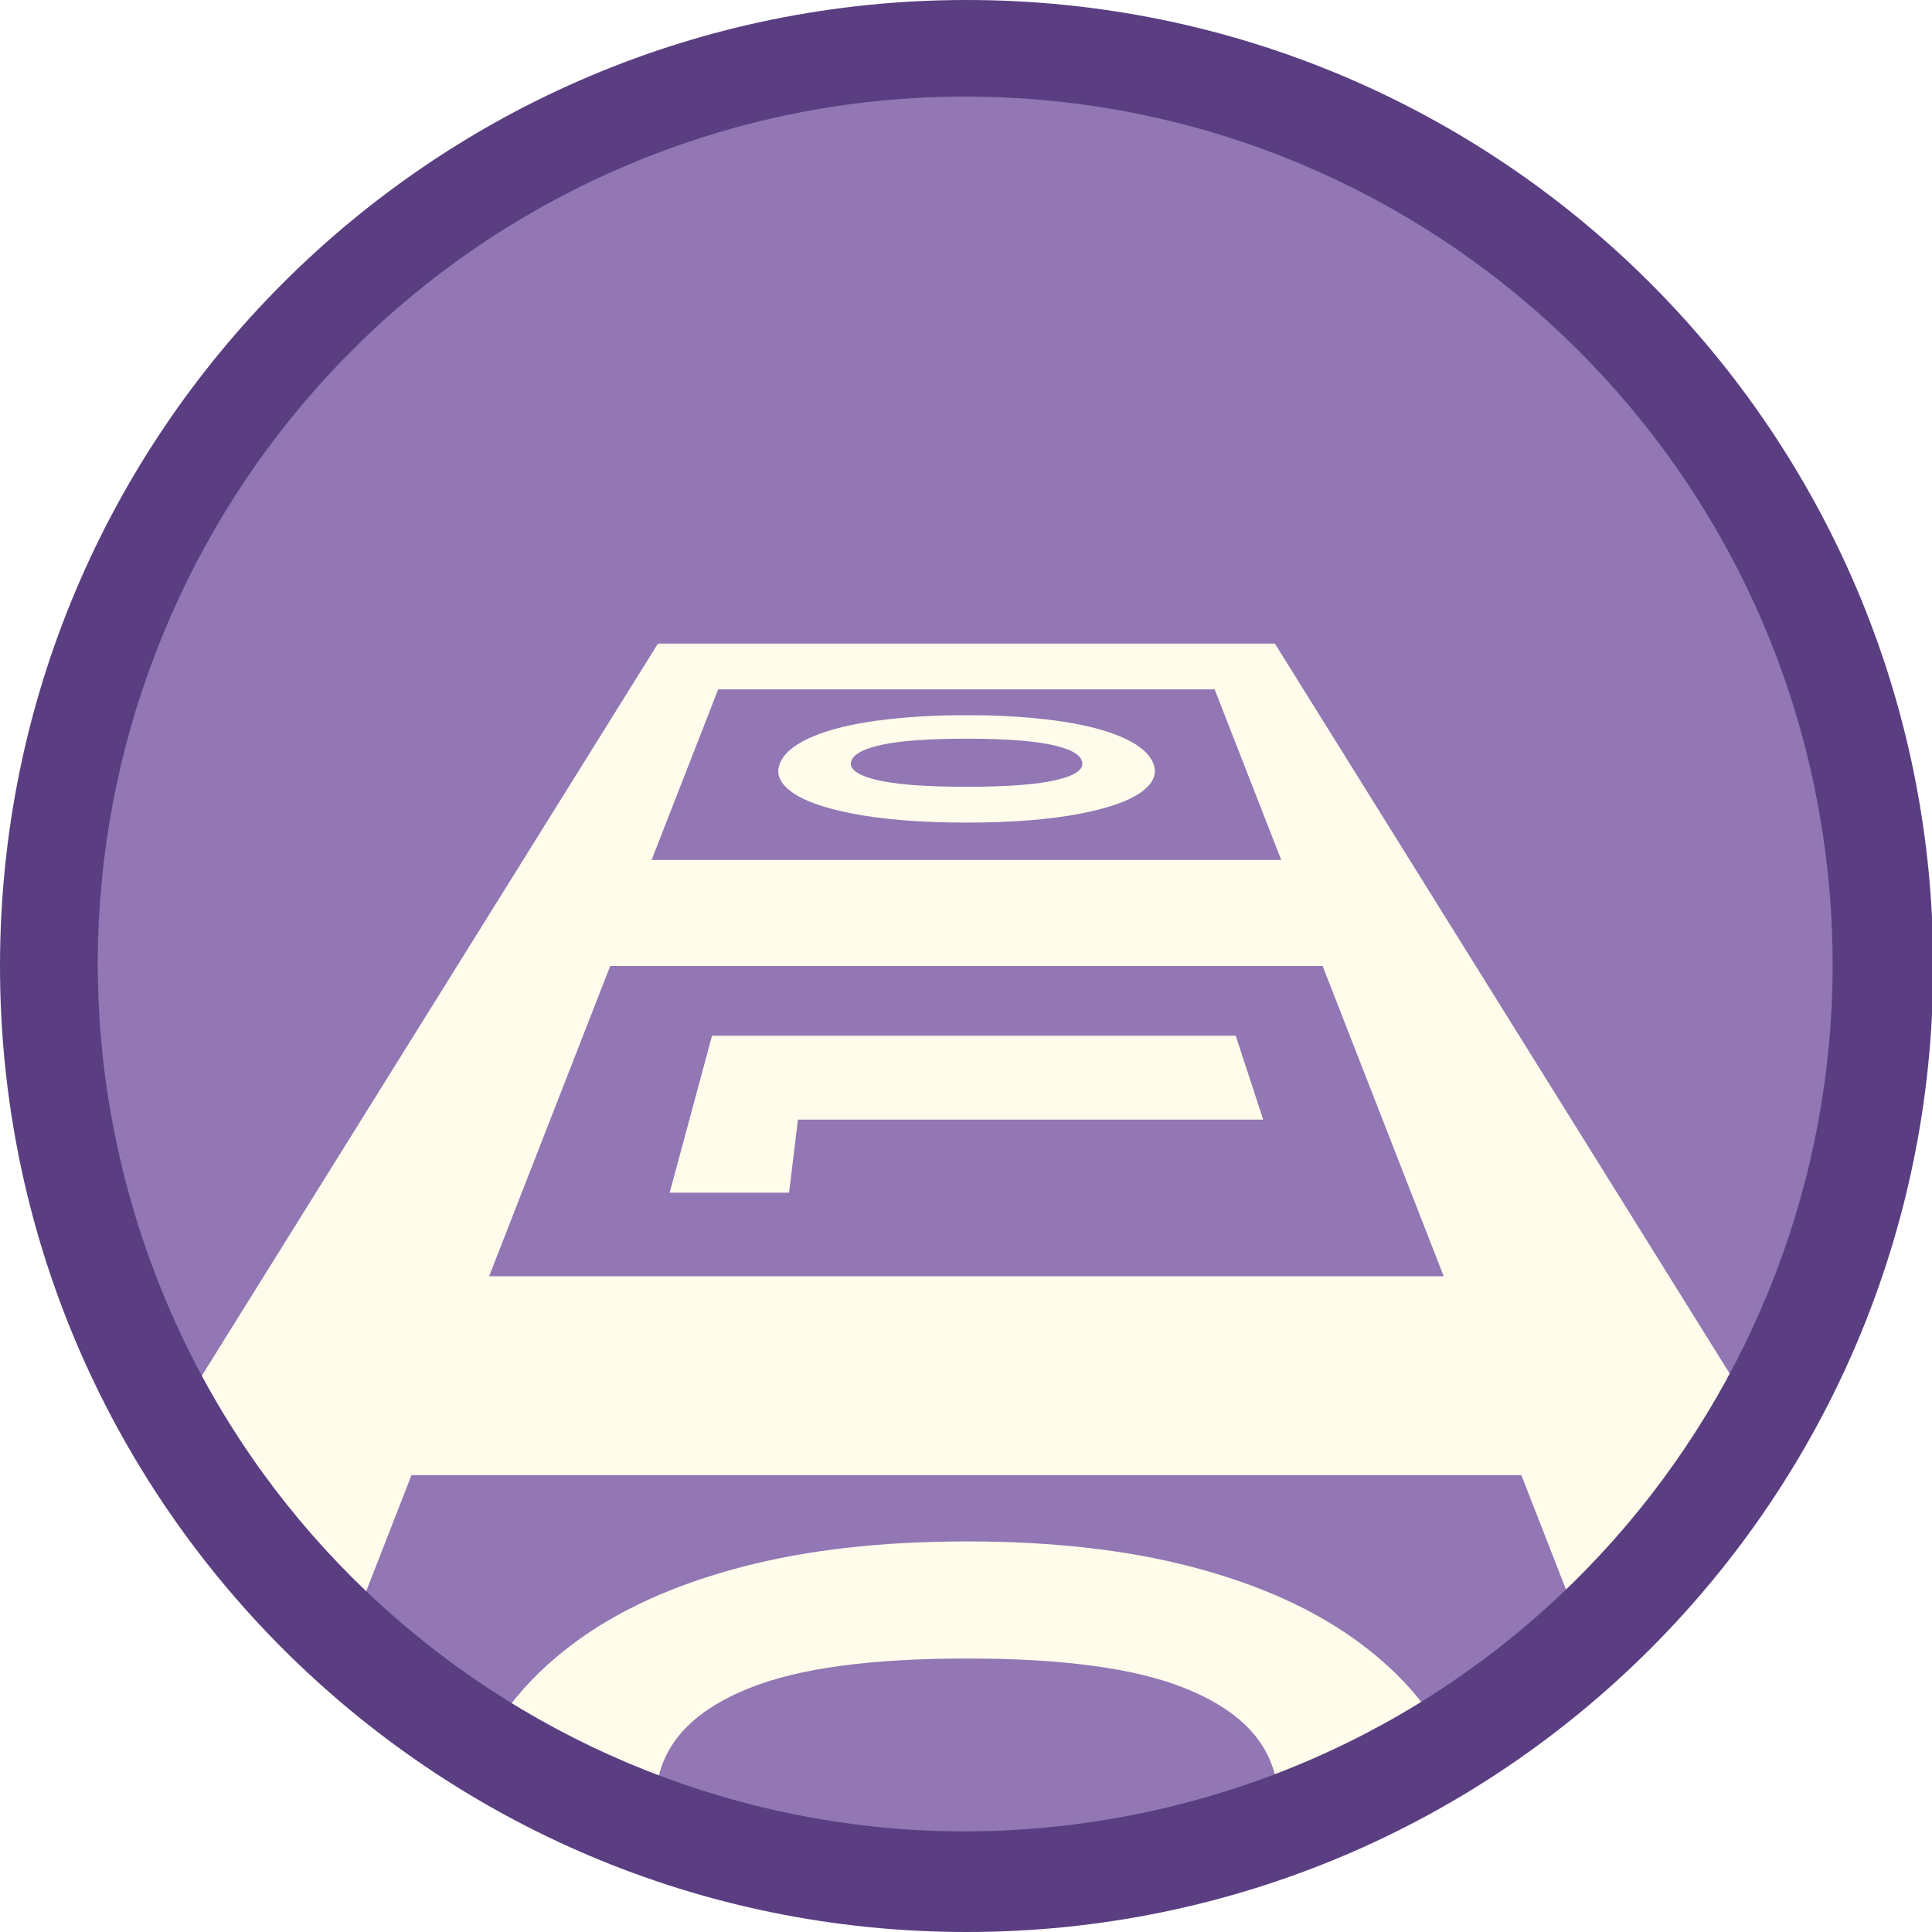
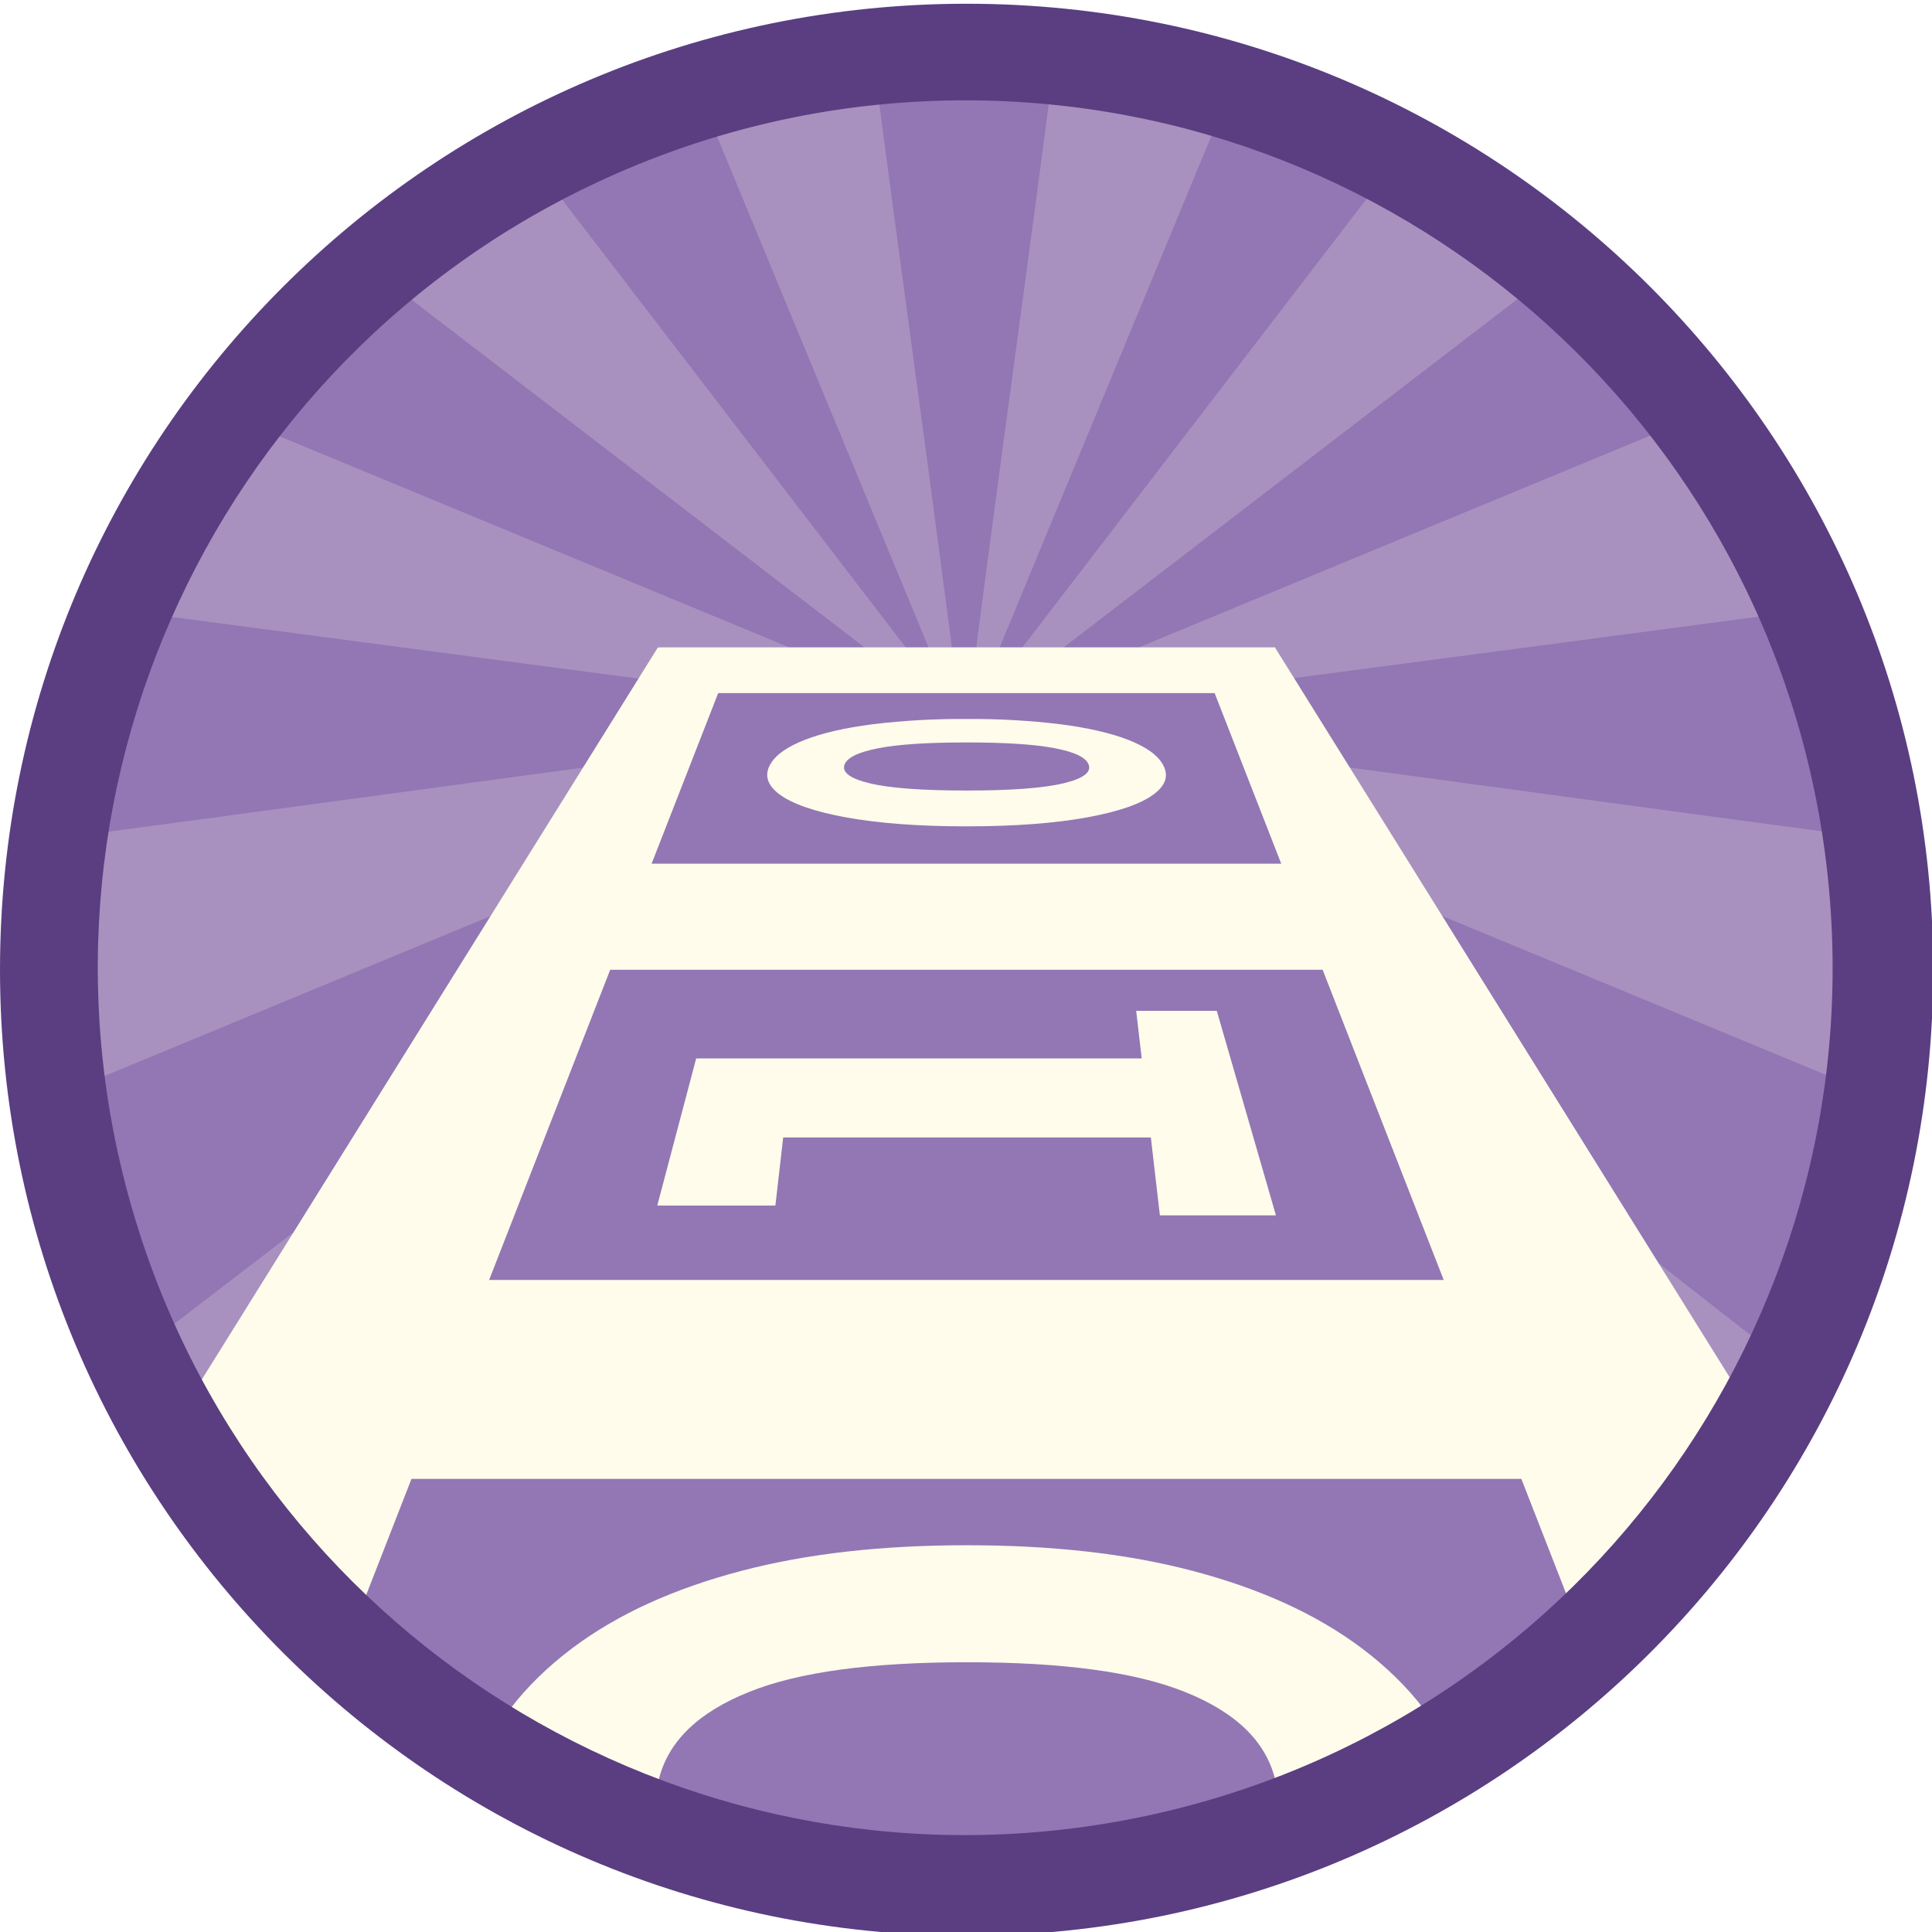
<svg xmlns="http://www.w3.org/2000/svg" viewBox="0 0 800 800" width="800" height="800">
  <defs>
-     <style>.prefix__cls-2{fill:#fffceb}</style>
+     <style>.cls-1{fill:#9277b4;}.cls-2{opacity:0.2;}.cls-3{fill:#fffceb;}.cls-4{fill:#5a3e81;}</style>
  </defs>
-   <g id="prefix__Layer_2" data-name="Layer 2">
-     <g id="prefix__Layer_1-2" data-name="Layer 1">
-       <path d="M400.33 780a379.17 379.17 0 11148-29.86 378.07 378.07 0 01-148 29.86z" fill="#9277b4" />
-       <path class="prefix__cls-2" d="M301.6 274.65L141.47 684.92l-69.98-95.86L272.44 266.5l29.16 8.15zM498.74 274.65l160.14 410.27 69.98-95.86L527.91 266.5l-29.17 8.15z" />
-       <path class="prefix__cls-2" d="M533.8 285.45H267l6-18.95h254.8l6 18.95zM570.45 400h-340.1l7.65-43.91h324.8l7.65 43.91zM649.55 610.82h-498.3l11.2-82.36h475.9l11.2 82.36zM473.41 327.36c-5 3.93-13.61 7.14-26 9.53-12.7 2.47-28.52 3.73-47.2 3.73s-34.49-1.26-47.2-3.73c-12.35-2.39-21-5.6-25.95-9.53-4.75-3.75-5.91-7.82-3.72-12.15 2.07-4.09 6.72-7.56 13.8-10.47q10.21-4.19 26.36-6.39a270.29 270.29 0 0136.71-2.18 270.34 270.34 0 0136.79 2.18q16.15 2.22 26.35 6.39c7.08 2.91 11.73 6.38 13.8 10.47 2.16 4.33 1.01 8.4-3.74 12.15zm-38.71-19.1c-7.73-1.59-19.17-2.38-34.45-2.38s-26.72.79-34.44 2.38c-7.9 1.62-12.38 3.92-13.34 6.95s2.26 5.66 9.88 7.58c7.81 2 20.49 3 37.9 3s30.1-1 37.9-3c7.62-1.92 10.86-4.47 9.88-7.58s-5.43-5.33-13.33-6.95zM294.84 428.87h216.85l11.37 34.75H330.41l-3.67 30.24h-49.45zM504.19 778.2c20.11-10.89 27.87-25.12 24-42.18-3.72-16.33-16.36-28.51-37.6-37-20.55-8.24-50.46-12.27-90.18-12.27s-69.62 4-90.18 12.27c-21.23 8.51-33.88 20.69-37.6 37-3.88 17.06 3.89 31.29 24 42.18L194.82 736c8-22 22.25-40.15 42.19-55.13 18.83-14.14 42.14-24.67 70.06-32 27.08-7.11 58-10.6 93.33-10.6s66.26 3.49 93.33 10.6c27.93 7.34 51.24 17.87 70.06 32 20 15 34.15 33.15 42.19 55.13z" />
-       <path d="M400.25 40A359.14 359.14 0 11260 68.28 358.12 358.12 0 01400.25 40m0-40C179.2 0 0 179.09 0 400s179.2 400 400.25 400S800.5 620.91 800.5 400 621.3 0 400.25 0z" fill="#5a3e81" />
+   <g id="Layer_2" data-name="Layer 2">
+     <g id="Layer_1-2" data-name="Layer 1">
+       <path class="cls-1" d="M400.33,781.55a379.17,379.17,0,1,1,148-29.86A378.07,378.07,0,0,1,400.33,781.55Z" />
+       <g class="cls-2">
+         <path class="cls-3" d="M349.51,678.58c15.15-115.73,31-231.36,46.21-347.07,3.39-25.86-4.38-33.64-30.24-30.25-106.57,14-232.85,31.51-339.41,45.63-14.47,35.84-3.54,69.93-6.55,108.49L372.23,309.3l3.39,6L42.43,571c4.65,18,16.13,31.23,23.45,48.54,14.17,20.11,32,29.17,47.59,51.29L381.62,321.38l6,3.32C322,483.4,279.39,586.23,212.78,747.17c19.21,12.65,27.22,18.46,48.61,27.5,24.67,10.43,48.94,1.74,75,6.72C343.87,721.31,341.65,738.6,349.51,678.58Z" />
+         <path class="cls-3" d="M360.72,17.32c-19.63-1.64-17.66-11.86-42.34-1.43-21.38,9-12.51,3.19-31.71,15.83,66.61,160.94,33.19,80.19,98.88,238.89l-6,3.32C281.75,146.5,307.44,180,209.1,51.83,190.89,66.69,190.89,61.64,172,73.36c-15.48,15-10.76,8.84-28.31,30.22L373.52,280l-3.39,6L80.77,166.18c-13.21,38.51-28.46,43.24-37.08,85.65Q203.53,273,363.38,294.05c25.86,3.39,33.63-4.39,30.23-30.24-15.19-115.72-17.74-130.76-32.89-246.49C352.86-42.7,368.16,77.4,360.72,17.32Z" />
+         <path class="cls-3" d="M464.07,781.39c26.1-5,50.37,3.71,75.05-6.72,21.38-9,29.39-14.85,48.6-27.5C521.11,586.23,478.54,483.4,412.85,324.7l6-3.32L687,670.85c15.63-22.12,23.71-32.81,37.89-52.93,7.32-17.3,19.07-28.7,23.72-46.73C633.16,482.57,539.81,403.54,424.88,315.34c1.14-2,2.27-4,3.39-6L781,455.38c-3-38.56,7.92-72.65-6.54-108.49C667.88,332.77,541.6,315.24,435,301.26c-25.86-3.39-33.64,4.39-30.24,30.25C420,447.22,435.85,562.85,451,678.58,458.85,738.6,456.64,721.31,464.07,781.39Z" />
+         <path class="cls-3" d="M437.68,17.32C422.53,133.05,420,148.09,404.79,263.81c-3.4,25.85,4.38,33.63,30.24,30.24q159.86-21,319.68-42.22c-8.62-42.41-23.87-47.14-37.08-85.65L428.27,286c-1.12-2-2.25-4-3.39-6L654.75,103.58c-17.54-21.38-12.82-15.2-28.31-30.22-18.93-11.72-18.93-6.67-37.14-21.53L418.88,273.93l-6-3.32c65.69-158.7,32.27-78,98.89-238.89C492.53,19.08,501.4,24.93,480,15.89c-24.68-10.43-22.71-.21-42.34,1.43C430.24,77.4,445.54-42.7,437.68,17.32Z" />
+       </g>
+       <polyline class="cls-1" points="123.85 598.79 283.82 277.52 510.94 277.52 681.13 650.54 593.09 729.21 477.63 768.04 362.95 779.75 252.32 751.7 169.35 709.79 100.91 646.9" />
+       <polygon class="cls-3" points="301.6 276.2 141.47 686.47 71.49 590.61 272.44 268.05 301.6 276.2" />
+       <polygon class="cls-3" points="498.74 276.2 658.88 686.47 728.86 590.61 527.91 268.05 498.74 276.2" />
+       <polygon class="cls-3" points="533.8 287 267 287 273 268.05 527.8 268.05 533.8 287" />
+       <polygon class="cls-3" points="570.45 401.55 230.35 401.55 238 357.64 562.8 357.64 570.45 401.55" />
+       <polygon class="cls-3" points="649.55 612.37 151.25 612.37 162.45 530.01 638.35 530.01 649.55 612.37" />
+       <path class="cls-3" d="M477.72,328.91c-5.27,3.93-14.41,7.14-27.49,9.53-13.45,2.47-30.2,3.73-50,3.73s-36.53-1.26-50-3.73c-13.08-2.39-22.21-5.6-27.49-9.53-5-3.75-6.25-7.82-3.93-12.15,2.19-4.09,7.12-7.56,14.61-10.47q10.82-4.19,27.91-6.39a303.12,303.12,0,0,1,38.88-2.18,302.9,302.9,0,0,1,38.88,2.18q17.12,2.22,27.91,6.39c7.5,2.91,12.42,6.38,14.61,10.47C484,321.09,482.76,325.16,477.72,328.91Zm-41-19.1c-8.18-1.59-20.3-2.38-36.48-2.38s-28.29.79-36.48,2.38c-8.36,1.62-13.1,3.92-14.11,6.95s2.39,5.66,10.46,7.58c8.26,2,21.7,3,40.13,3s31.87-1,40.14-3c8.07-1.92,11.49-4.47,10.46-7.58S445.1,311.43,436.73,309.81Z" />
+       <path class="cls-3" d="M288.27,438.27H505.12L515.8,471H324.3l-3.23,28.2H272.16Z" />
+       <polygon class="cls-3" points="528.34 503.26 480.28 503.26 470.47 418.55 503.84 418.55 528.34 503.26" />
+       <path class="cls-3" d="M504.19,779.75c20.11-10.89,27.87-25.12,24-42.18-3.72-16.33-16.36-28.51-37.6-37-20.55-8.24-50.46-12.27-90.18-12.27s-69.62,4-90.18,12.27c-21.23,8.51-33.88,20.69-37.6,37-3.88,17.06,3.89,31.29,24,42.18L194.82,737.57c8-22,22.25-40.15,42.19-55.13,18.83-14.13,42.14-24.67,70.06-32,27.08-7.11,58-10.59,93.33-10.59s66.26,3.48,93.33,10.59c27.93,7.34,51.24,17.88,70.06,32,20,15,34.15,33.15,42.19,55.13Z" />
+       <path class="cls-4" d="M400.25,41.55A359.14,359.14,0,1,1,260,69.83,358.12,358.12,0,0,1,400.25,41.55m0-40C179.2,1.55,0,180.64,0,401.55s179.2,400,400.25,400,400.25-179.09,400.25-400-179.2-400-400.25-400Z" />
    </g>
  </g>
</svg>
